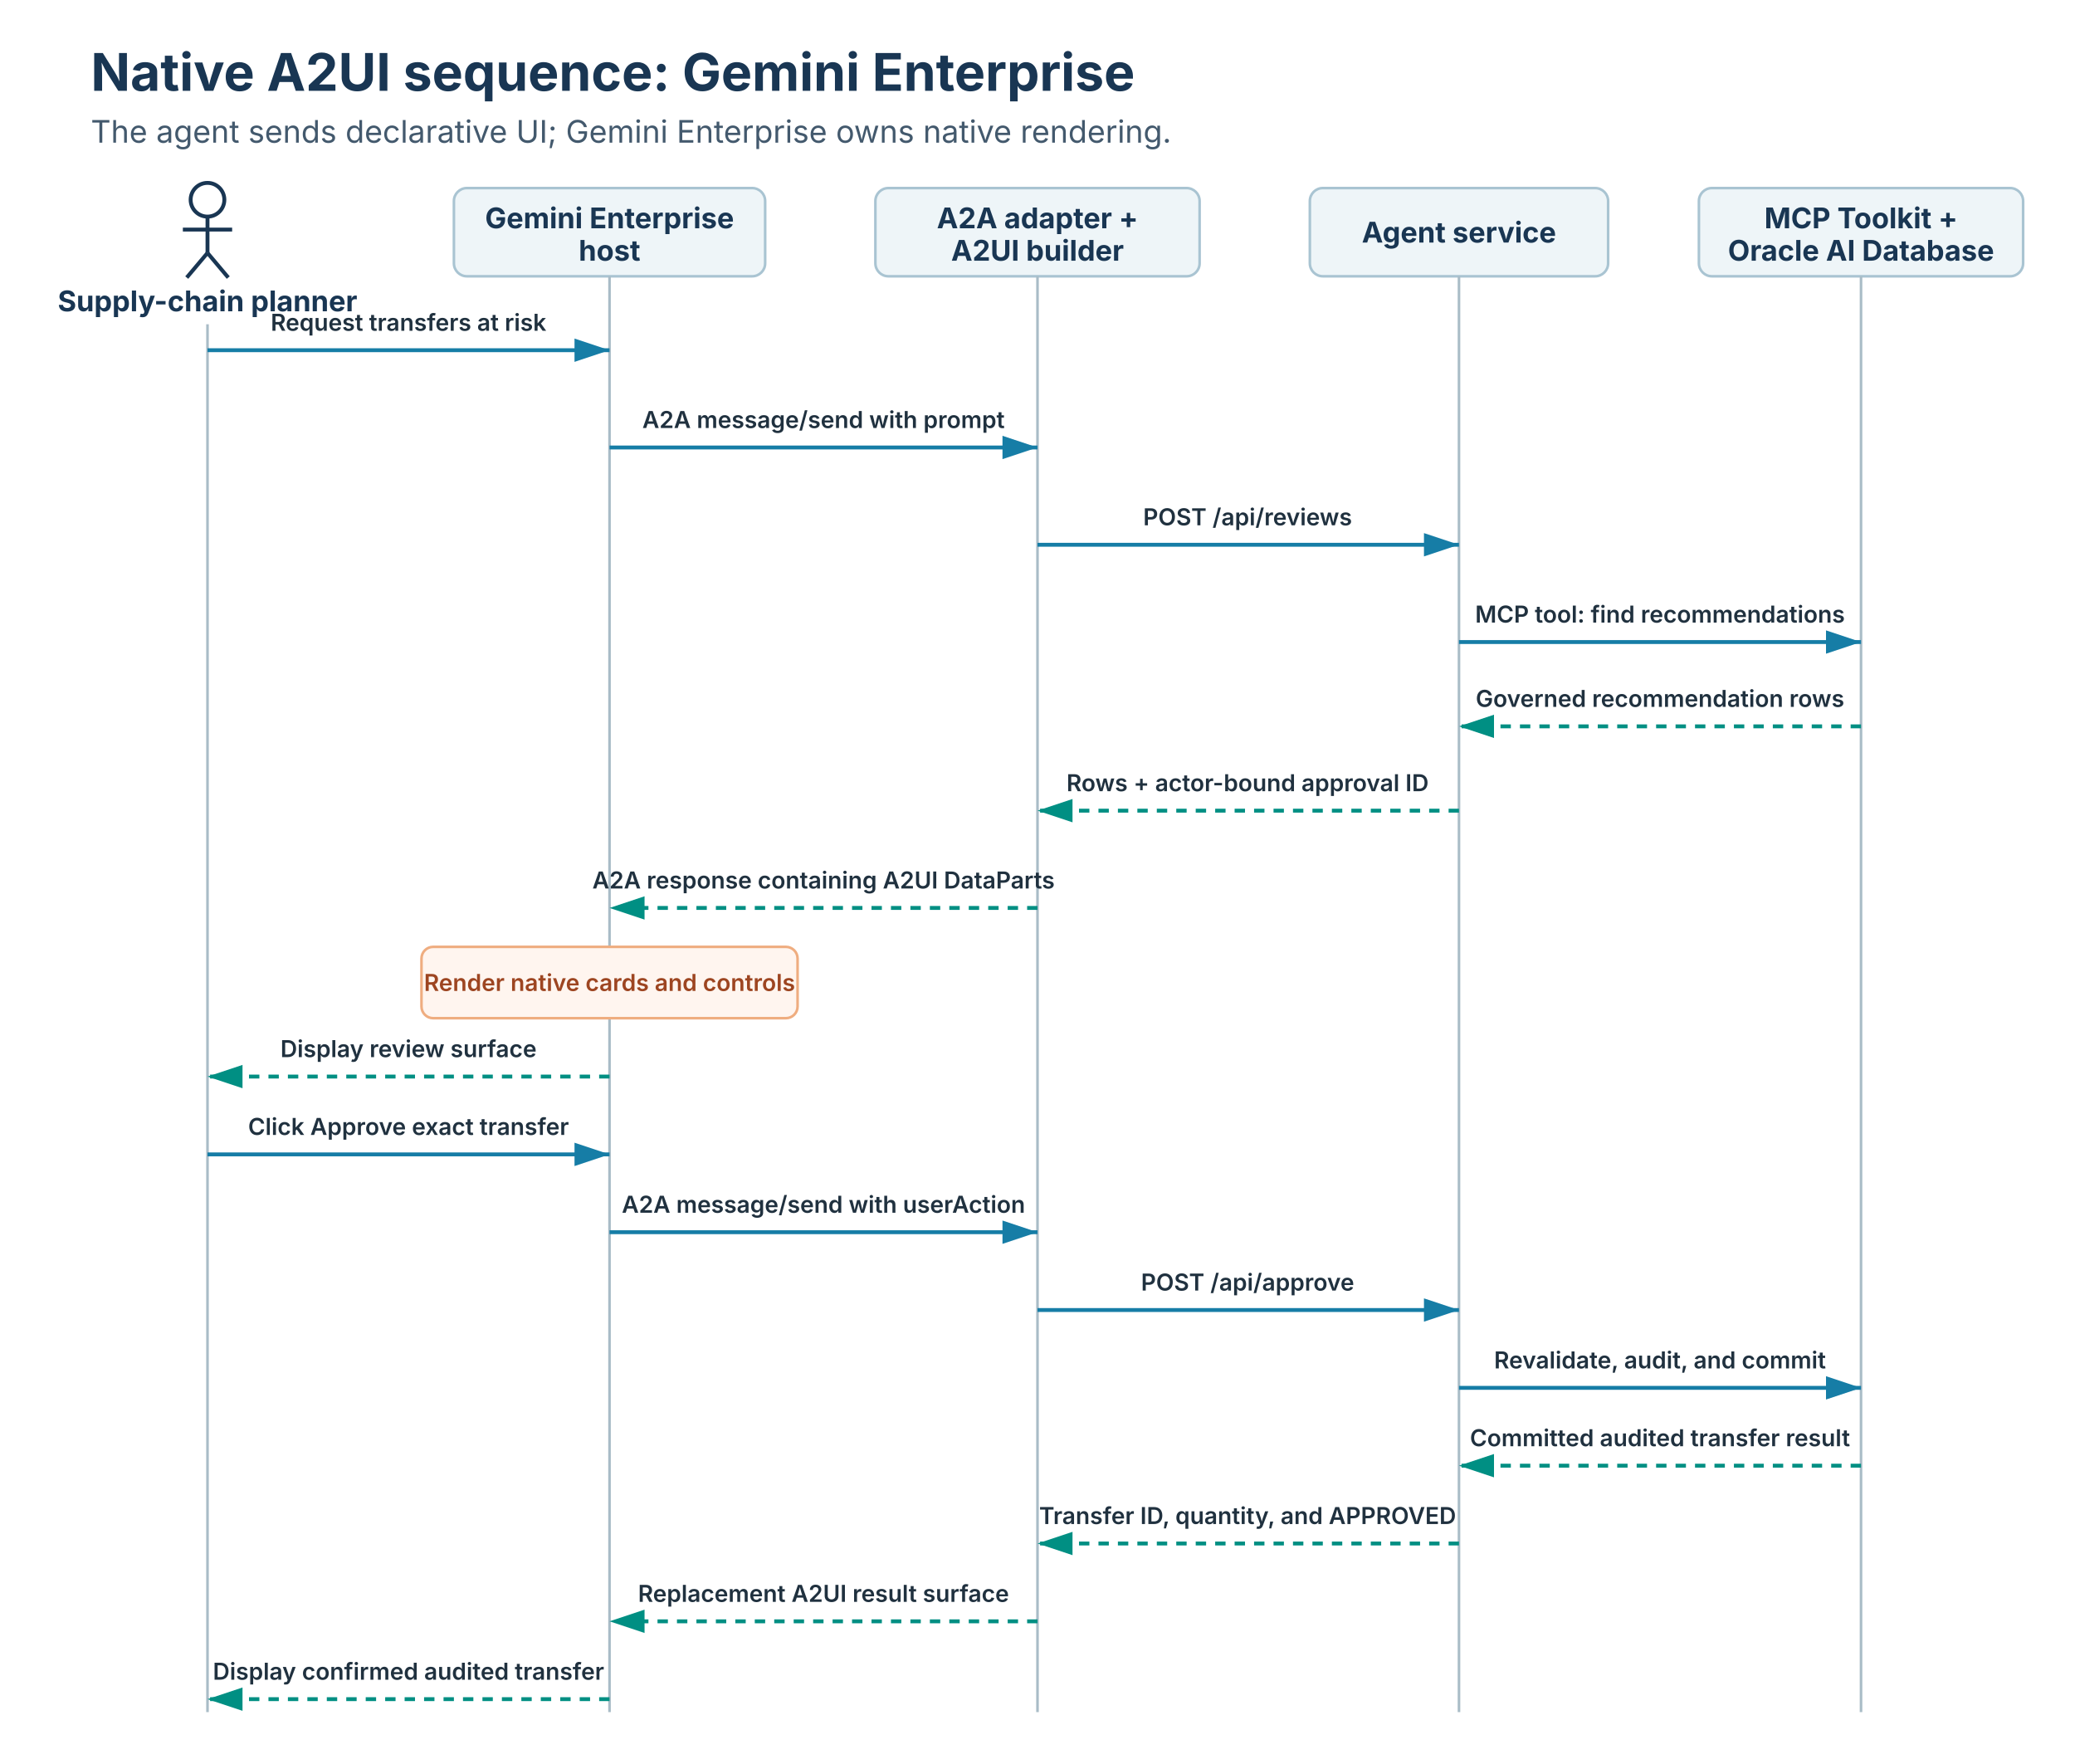
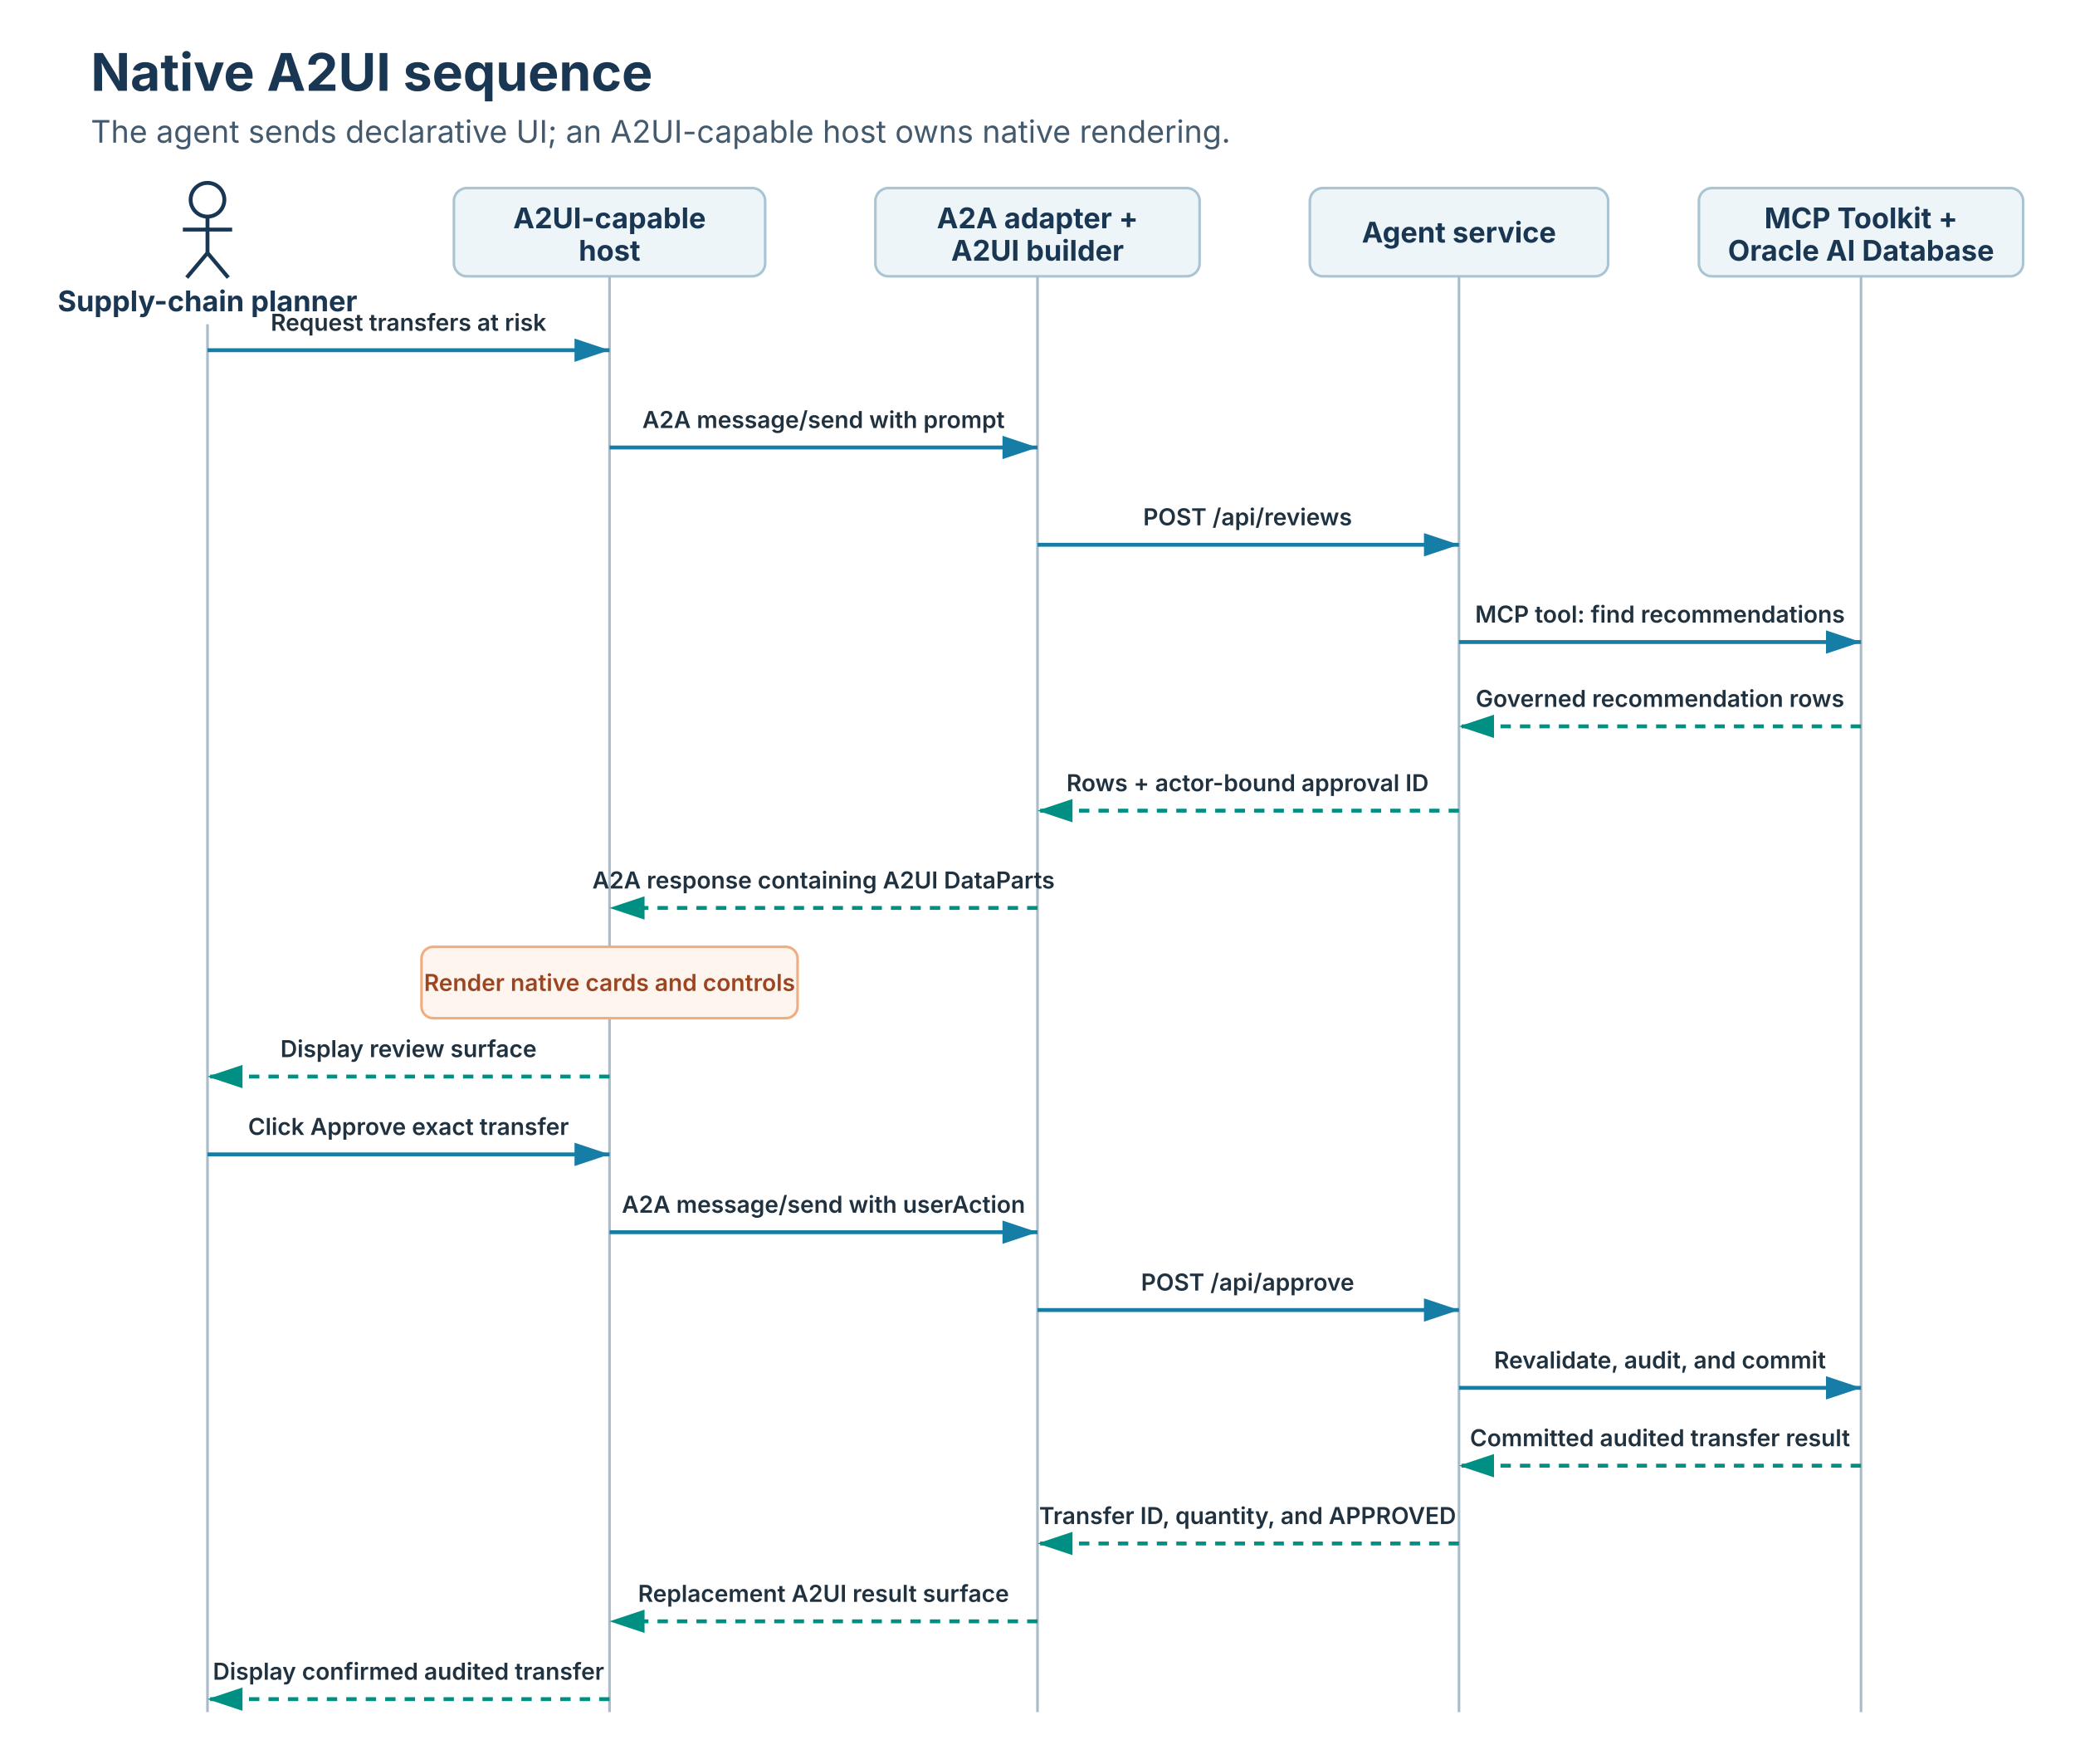
<svg xmlns="http://www.w3.org/2000/svg" width="1600" height="1360" viewBox="0 0 1600 1360" role="img" aria-labelledby="title desc">
  <defs>
    <marker id="arrowBlue" markerWidth="10" markerHeight="10" refX="9" refY="3" orient="auto" markerUnits="strokeWidth">
      <path d="M0,0 L0,6 L9,3 z" fill="#167da6" />
    </marker>
    <marker id="arrowGreen" markerWidth="10" markerHeight="10" refX="9" refY="3" orient="auto" markerUnits="strokeWidth">
      <path d="M0,0 L0,6 L9,3 z" fill="#008f83" />
    </marker>
    <style>
      .title{font:700 40px -apple-system,BlinkMacSystemFont,"Segoe UI",sans-serif;fill:#193653}.subtitle{font:24px -apple-system,BlinkMacSystemFont,"Segoe UI",sans-serif;fill:#43596d}.actor{fill:#eef5f8;stroke:#a9c4d2;stroke-width:2}.actorText{font:700 22px -apple-system,BlinkMacSystemFont,"Segoe UI",sans-serif;fill:#193653;text-anchor:middle}.lane{stroke:#a9bcc7;stroke-width:2}.call{stroke:#167da6;stroke-width:3;marker-end:url(#arrowBlue)}.return{stroke:#008f83;stroke-width:3;stroke-dasharray:8 7;marker-end:url(#arrowGreen)}.label{font:600 18px -apple-system,BlinkMacSystemFont,"Segoe UI",sans-serif;fill:#20313f;text-anchor:middle}.note{fill:#fff5ef;stroke:#efad80;stroke-width:2}.noteText{font:600 18px -apple-system,BlinkMacSystemFont,"Segoe UI",sans-serif;fill:#9d4521;text-anchor:middle}
    </style>
  </defs>
  <rect width="1600" height="1360" fill="#ffffff" />
-   <text x="70" y="70" class="title">Native A2UI sequence: Gemini Enterprise</text>
-   <text x="70" y="110" class="subtitle">The agent sends declarative UI; Gemini Enterprise owns native rendering.</text>
+   <text x="70" y="70" class="title">Native A2UI sequence</text>
+   <text x="70" y="110" class="subtitle">The agent sends declarative UI; an A2UI-capable host owns native rendering.</text>
  <g>
    <circle cx="160" cy="154" r="13" fill="none" stroke="#193653" stroke-width="3" />
    <line x1="160" y1="167" x2="160" y2="195" stroke="#193653" stroke-width="3" />
    <line x1="141" y1="177" x2="179" y2="177" stroke="#193653" stroke-width="3" />
    <line x1="160" y1="195" x2="144" y2="214" stroke="#193653" stroke-width="3" />
    <line x1="160" y1="195" x2="176" y2="214" stroke="#193653" stroke-width="3" />
    <text x="160" y="240" class="actorText">Supply-chain planner</text>
    <rect x="350" y="145" width="240" height="68" rx="10" class="actor" />
-     <text x="470" y="176" class="actorText">Gemini Enterprise</text>
+     <text x="470" y="176" class="actorText">A2UI-capable</text>
    <text x="470" y="201" class="actorText">host</text>
    <rect x="675" y="145" width="250" height="68" rx="10" class="actor" />
    <text x="800" y="176" class="actorText">A2A adapter +</text>
    <text x="800" y="201" class="actorText">A2UI builder</text>
    <rect x="1010" y="145" width="230" height="68" rx="10" class="actor" />
    <text x="1125" y="187" class="actorText">Agent service</text>
    <rect x="1310" y="145" width="250" height="68" rx="10" class="actor" />
    <text x="1435" y="176" class="actorText">MCP Toolkit +</text>
    <text x="1435" y="201" class="actorText">Oracle AI Database</text>
    <line x1="160" y1="250" x2="160" y2="1320" class="lane" />
    <line x1="470" y1="213" x2="470" y2="1320" class="lane" />
    <line x1="800" y1="213" x2="800" y2="1320" class="lane" />
    <line x1="1125" y1="213" x2="1125" y2="1320" class="lane" />
    <line x1="1435" y1="213" x2="1435" y2="1320" class="lane" />
  </g>
  <line x1="160" y1="270" x2="470" y2="270" class="call" />
  <text x="315" y="255" class="label">Request transfers at risk</text>
  <line x1="470" y1="345" x2="800" y2="345" class="call" />
  <text x="635" y="330" class="label">A2A message/send with prompt</text>
  <line x1="800" y1="420" x2="1125" y2="420" class="call" />
  <text x="962" y="405" class="label">POST /api/reviews</text>
  <line x1="1125" y1="495" x2="1435" y2="495" class="call" />
  <text x="1280" y="480" class="label">MCP tool: find recommendations</text>
  <line x1="1435" y1="560" x2="1125" y2="560" class="return" />
  <text x="1280" y="545" class="label">Governed recommendation rows</text>
  <line x1="1125" y1="625" x2="800" y2="625" class="return" />
  <text x="962" y="610" class="label">Rows + actor-bound approval ID</text>
  <line x1="800" y1="700" x2="470" y2="700" class="return" />
  <text x="635" y="685" class="label">A2A response containing A2UI DataParts</text>
  <rect x="325" y="730" width="290" height="55" rx="9" class="note" />
  <text x="470" y="764" class="noteText">Render native cards and controls</text>
  <line x1="470" y1="830" x2="160" y2="830" class="return" />
  <text x="315" y="815" class="label">Display review surface</text>
  <line x1="160" y1="890" x2="470" y2="890" class="call" />
  <text x="315" y="875" class="label">Click Approve exact transfer</text>
  <line x1="470" y1="950" x2="800" y2="950" class="call" />
  <text x="635" y="935" class="label">A2A message/send with userAction</text>
  <line x1="800" y1="1010" x2="1125" y2="1010" class="call" />
  <text x="962" y="995" class="label">POST /api/approve</text>
  <line x1="1125" y1="1070" x2="1435" y2="1070" class="call" />
  <text x="1280" y="1055" class="label">Revalidate, audit, and commit</text>
  <line x1="1435" y1="1130" x2="1125" y2="1130" class="return" />
  <text x="1280" y="1115" class="label">Committed audited transfer result</text>
  <line x1="1125" y1="1190" x2="800" y2="1190" class="return" />
  <text x="962" y="1175" class="label">Transfer ID, quantity, and APPROVED</text>
  <line x1="800" y1="1250" x2="470" y2="1250" class="return" />
  <text x="635" y="1235" class="label">Replacement A2UI result surface</text>
  <line x1="470" y1="1310" x2="160" y2="1310" class="return" />
  <text x="315" y="1295" class="label">Display confirmed audited transfer</text>
</svg>
